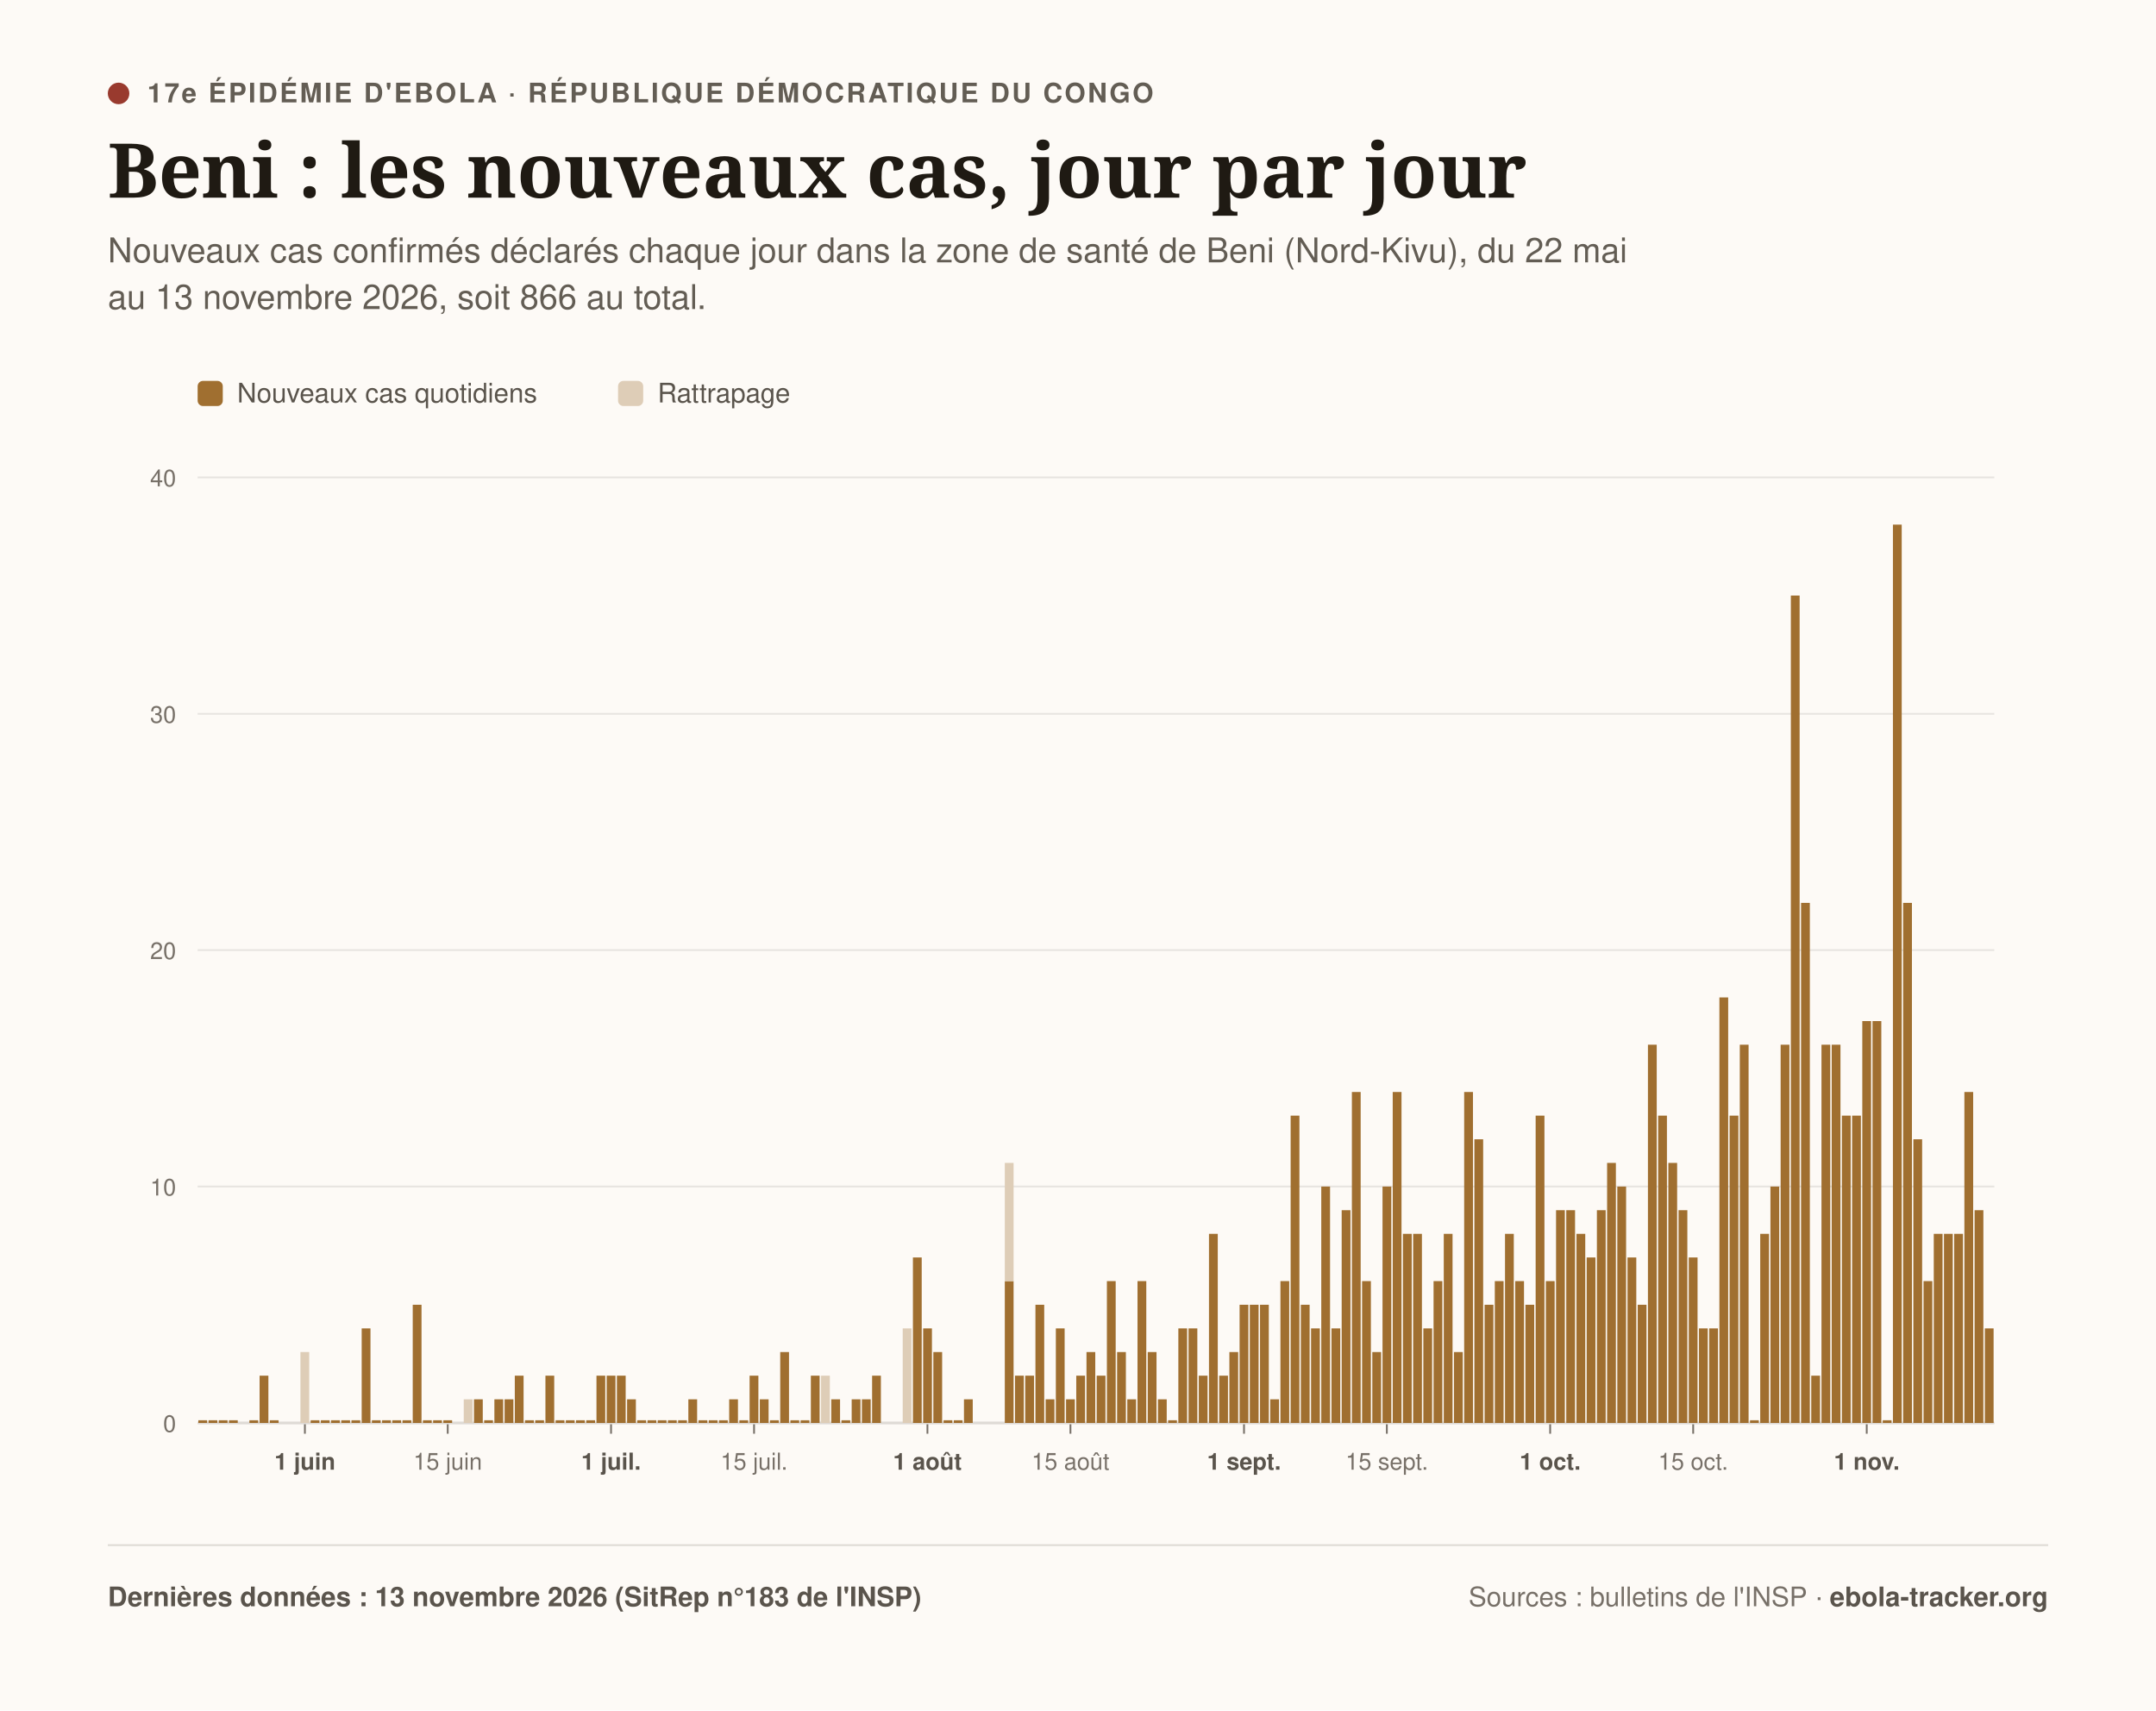
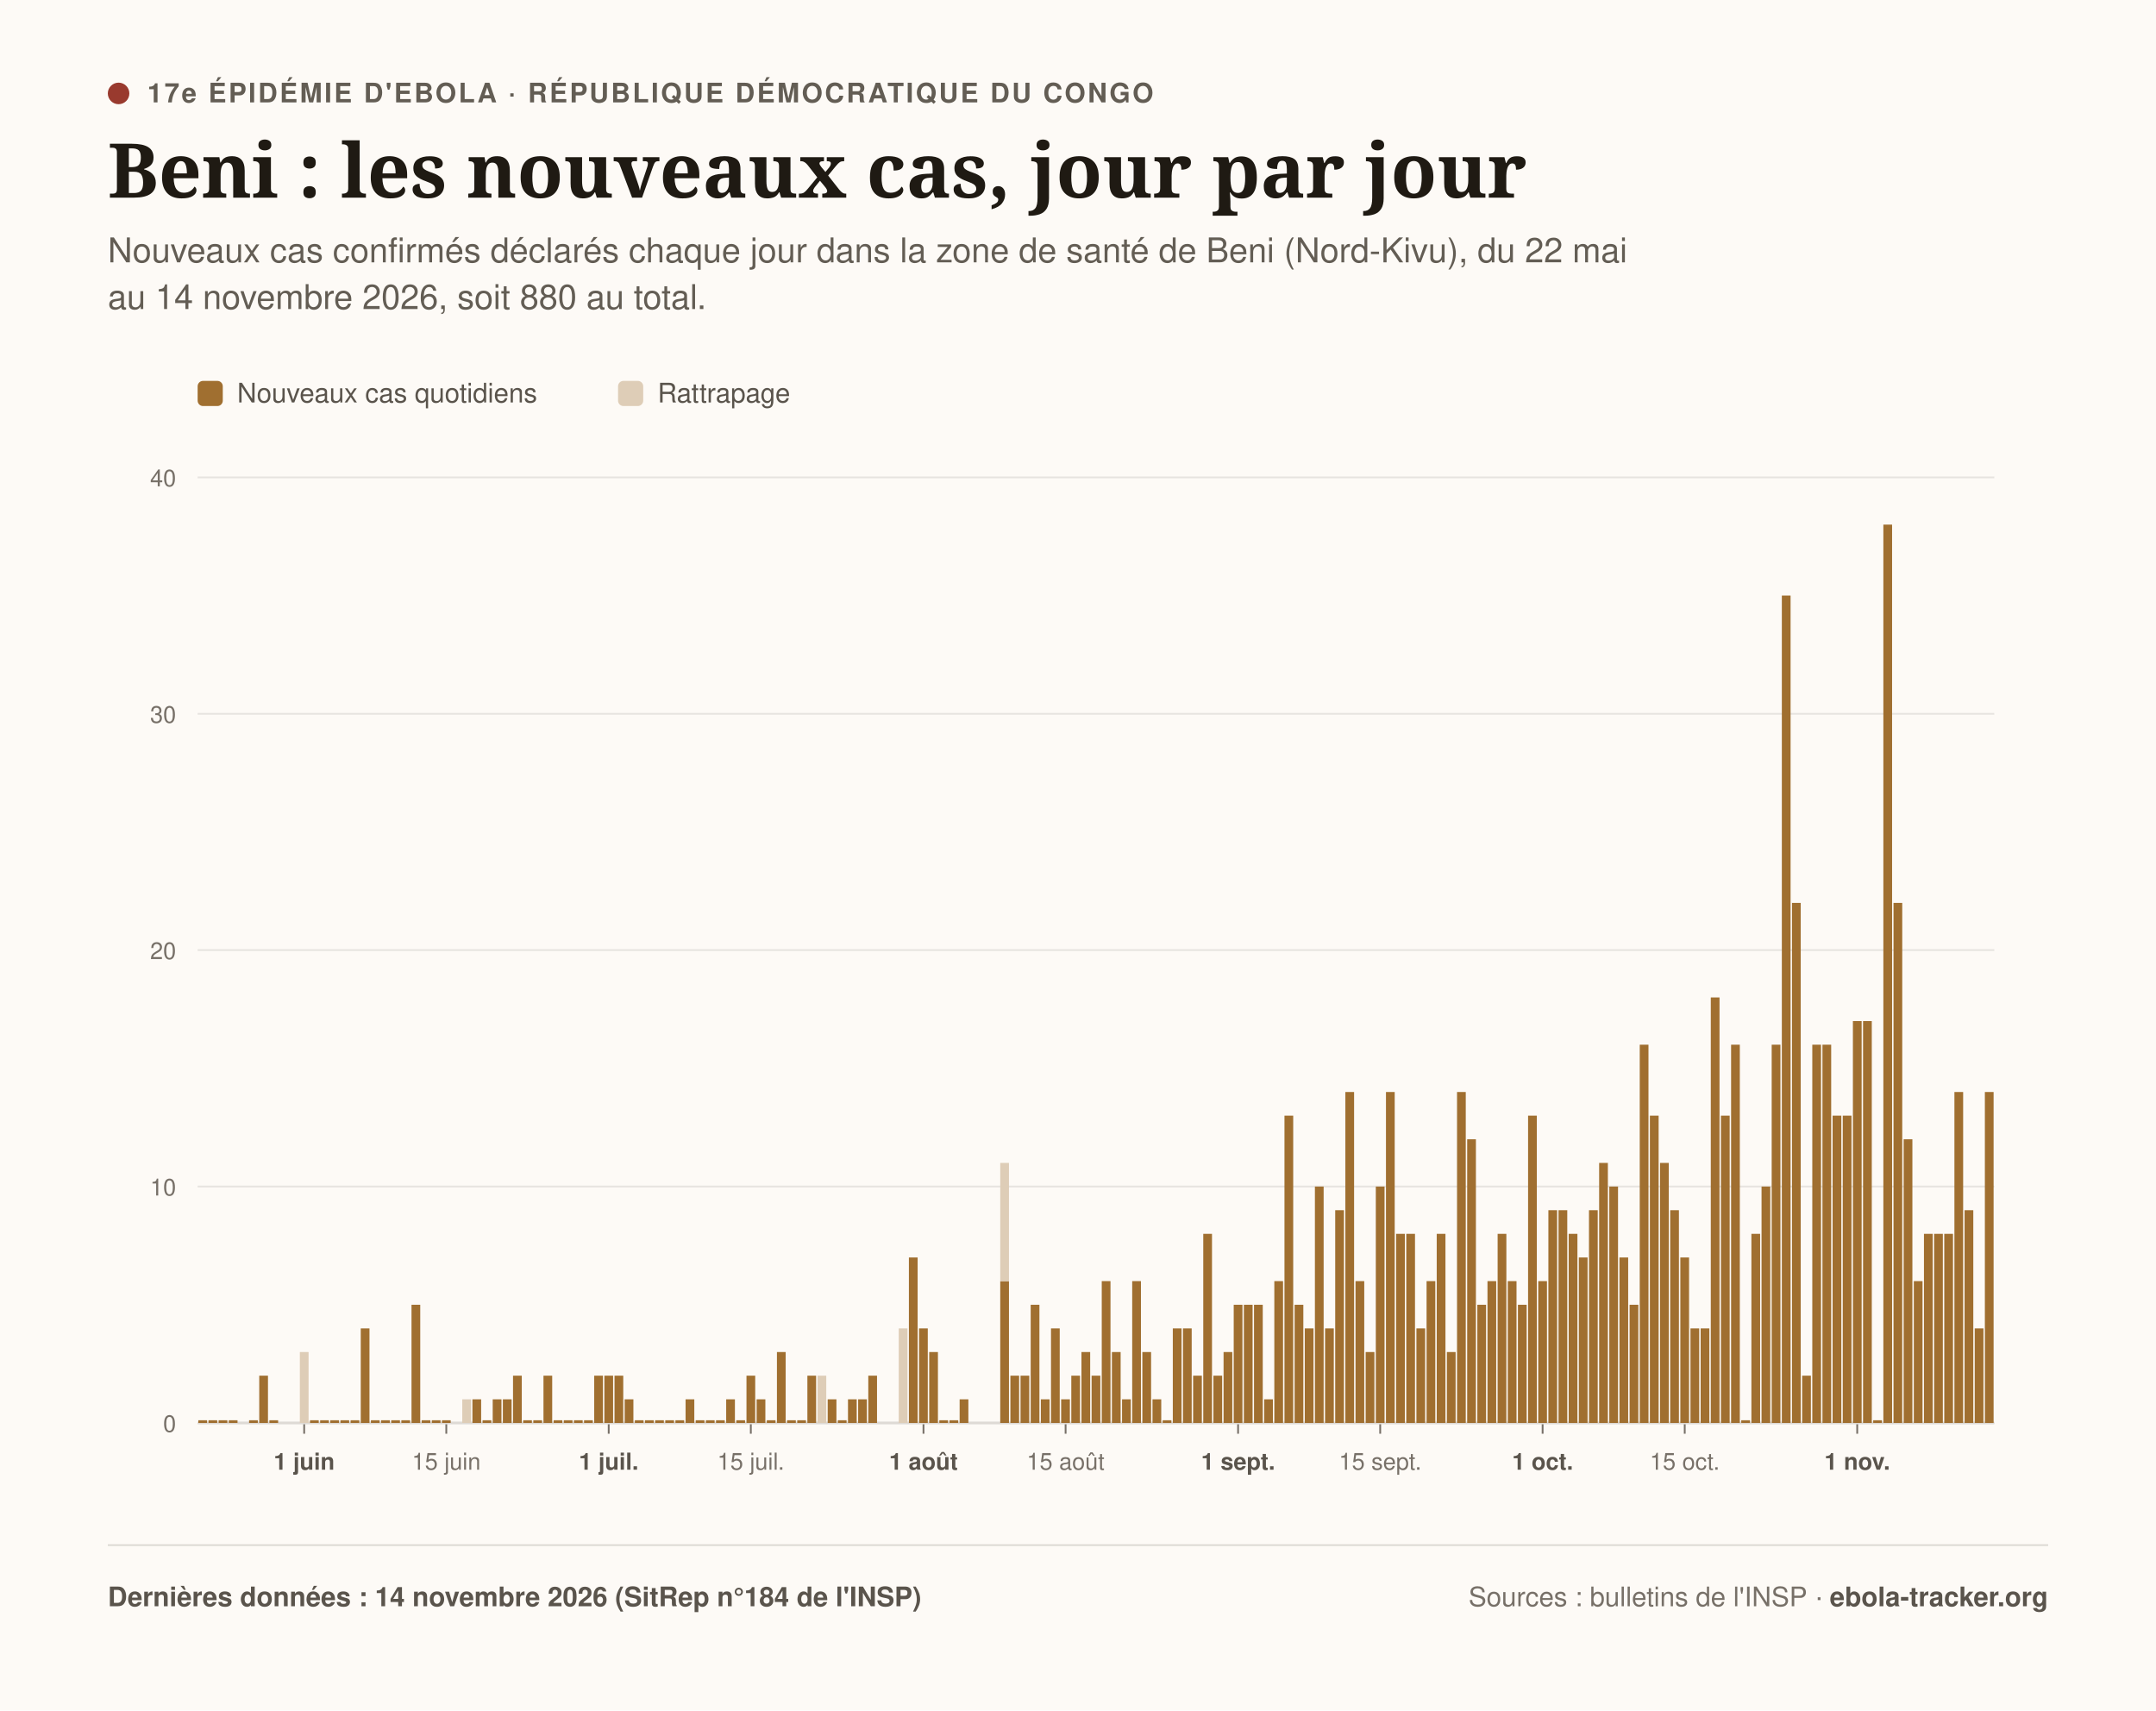
- <svg xmlns="http://www.w3.org/2000/svg" viewBox="0 0 1200 952" role="img" aria-label="Beni : les nouveaux cas, jour par jour. Nouveaux cas confirmés déclarés chaque jour dans la zone de santé de Beni (Nord-Kivu), du 22 mai au 13 novembre 2026, soit 866 au total.">
+ <svg xmlns="http://www.w3.org/2000/svg" viewBox="0 0 1200 952" role="img" aria-label="Beni : les nouveaux cas, jour par jour. Nouveaux cas confirmés déclarés chaque jour dans la zone de santé de Beni (Nord-Kivu), du 22 mai au 14 novembre 2026, soit 880 au total.">
  <rect width="1200" height="952" fill="#FDFAF6" />
  <circle cx="66" cy="52" r="6" fill="#993A2E" />
  <text x="82.0" y="57.0" font-family="'Public Sans',Helvetica,Arial,sans-serif" font-size="15" font-weight="700" fill="#635D54" text-anchor="start" letter-spacing=".08em">17e ÉPIDÉMIE D'EBOLA · RÉPUBLIQUE DÉMOCRATIQUE DU CONGO</text>
  <text x="60.0" y="110.0" font-family="'Source Serif 4',Georgia,serif" font-size="42" font-weight="600" fill="#1F1A13" text-anchor="start">Beni : les nouveaux cas, jour par jour</text>
  <text x="60.0" y="146.0" font-family="'Public Sans',Helvetica,Arial,sans-serif" font-size="19" font-weight="400" fill="#635D54" text-anchor="start">Nouveaux cas confirmés déclarés chaque jour dans la zone de santé de Beni (Nord-Kivu), du 22 mai</text>
-   <text x="60.0" y="172.0" font-family="'Public Sans',Helvetica,Arial,sans-serif" font-size="19" font-weight="400" fill="#635D54" text-anchor="start">au 13 novembre 2026, soit 866 au total.</text>
+   <text x="60.0" y="172.0" font-family="'Public Sans',Helvetica,Arial,sans-serif" font-size="19" font-weight="400" fill="#635D54" text-anchor="start">au 14 novembre 2026, soit 880 au total.</text>
  <rect x="110" y="212" width="14" height="14" rx="3" fill="#A06F30" />
  <text x="132.0" y="224.0" font-family="'Public Sans',Helvetica,Arial,sans-serif" font-size="15" font-weight="400" fill="#5A544C" text-anchor="start">Nouveaux cas quotidiens</text>
  <rect x="344" y="212" width="14" height="14" rx="3" fill="#decdb7" />
  <text x="366.0" y="224.0" font-family="'Public Sans',Helvetica,Arial,sans-serif" font-size="15" font-weight="400" fill="#5A544C" text-anchor="start">Rattrapage</text>
  <line x1="110" x2="1110" y1="792.0" y2="792.0" stroke="#E7E4E0" />
  <text x="98.0" y="797.0" font-family="'Public Sans',Helvetica,Arial,sans-serif" font-size="13" font-weight="400" fill="#777068" text-anchor="end">0</text>
  <line x1="110" x2="1110" y1="660.4" y2="660.4" stroke="#E7E4E0" />
  <text x="98.0" y="665.4" font-family="'Public Sans',Helvetica,Arial,sans-serif" font-size="13" font-weight="400" fill="#777068" text-anchor="end">10</text>
  <line x1="110" x2="1110" y1="528.8" y2="528.8" stroke="#E7E4E0" />
  <text x="98.0" y="533.8" font-family="'Public Sans',Helvetica,Arial,sans-serif" font-size="13" font-weight="400" fill="#777068" text-anchor="end">20</text>
  <line x1="110" x2="1110" y1="397.3" y2="397.3" stroke="#E7E4E0" />
  <text x="98.0" y="402.3" font-family="'Public Sans',Helvetica,Arial,sans-serif" font-size="13" font-weight="400" fill="#777068" text-anchor="end">30</text>
  <line x1="110" x2="1110" y1="265.7" y2="265.7" stroke="#E7E4E0" />
  <text x="98.0" y="270.7" font-family="'Public Sans',Helvetica,Arial,sans-serif" font-size="13" font-weight="400" fill="#777068" text-anchor="end">40</text>
-   <line x1="169.7" x2="169.7" y1="792" y2="798" stroke="#777068" />
-   <text x="169.7" y="818.0" font-family="'Public Sans',Helvetica,Arial,sans-serif" font-size="13" font-weight="600" fill="#5A544C" text-anchor="middle">1 juin</text>
-   <line x1="249.2" x2="249.2" y1="792" y2="798" stroke="#777068" />
-   <text x="249.2" y="818.0" font-family="'Public Sans',Helvetica,Arial,sans-serif" font-size="13" font-weight="400" fill="#777068" text-anchor="middle">15 juin</text>
-   <line x1="340.1" x2="340.1" y1="792" y2="798" stroke="#777068" />
-   <text x="340.1" y="818.0" font-family="'Public Sans',Helvetica,Arial,sans-serif" font-size="13" font-weight="600" fill="#5A544C" text-anchor="middle">1 juil.</text>
-   <line x1="419.7" x2="419.7" y1="792" y2="798" stroke="#777068" />
-   <text x="419.7" y="818.0" font-family="'Public Sans',Helvetica,Arial,sans-serif" font-size="13" font-weight="400" fill="#777068" text-anchor="middle">15 juil.</text>
-   <line x1="516.2" x2="516.2" y1="792" y2="798" stroke="#777068" />
-   <text x="516.2" y="818.0" font-family="'Public Sans',Helvetica,Arial,sans-serif" font-size="13" font-weight="600" fill="#5A544C" text-anchor="middle">1 août</text>
-   <line x1="595.8" x2="595.8" y1="792" y2="798" stroke="#777068" />
-   <text x="595.8" y="818.0" font-family="'Public Sans',Helvetica,Arial,sans-serif" font-size="13" font-weight="400" fill="#777068" text-anchor="middle">15 août</text>
-   <line x1="692.4" x2="692.4" y1="792" y2="798" stroke="#777068" />
-   <text x="692.4" y="818.0" font-family="'Public Sans',Helvetica,Arial,sans-serif" font-size="13" font-weight="600" fill="#5A544C" text-anchor="middle">1 sept.</text>
-   <line x1="771.9" x2="771.9" y1="792" y2="798" stroke="#777068" />
-   <text x="771.9" y="818.0" font-family="'Public Sans',Helvetica,Arial,sans-serif" font-size="13" font-weight="400" fill="#777068" text-anchor="middle">15 sept.</text>
-   <line x1="862.8" x2="862.8" y1="792" y2="798" stroke="#777068" />
-   <text x="862.8" y="818.0" font-family="'Public Sans',Helvetica,Arial,sans-serif" font-size="13" font-weight="600" fill="#5A544C" text-anchor="middle">1 oct.</text>
-   <line x1="942.4" x2="942.4" y1="792" y2="798" stroke="#777068" />
-   <text x="942.4" y="818.0" font-family="'Public Sans',Helvetica,Arial,sans-serif" font-size="13" font-weight="400" fill="#777068" text-anchor="middle">15 oct.</text>
-   <line x1="1039.0" x2="1039.0" y1="792" y2="798" stroke="#777068" />
-   <text x="1039.0" y="818.0" font-family="'Public Sans',Helvetica,Arial,sans-serif" font-size="13" font-weight="600" fill="#5A544C" text-anchor="middle">1 nov.</text>
+   <line x1="169.3" x2="169.3" y1="792" y2="798" stroke="#777068" />
+   <text x="169.3" y="818.0" font-family="'Public Sans',Helvetica,Arial,sans-serif" font-size="13" font-weight="600" fill="#5A544C" text-anchor="middle">1 juin</text>
+   <line x1="248.4" x2="248.4" y1="792" y2="798" stroke="#777068" />
+   <text x="248.4" y="818.0" font-family="'Public Sans',Helvetica,Arial,sans-serif" font-size="13" font-weight="400" fill="#777068" text-anchor="middle">15 juin</text>
+   <line x1="338.8" x2="338.8" y1="792" y2="798" stroke="#777068" />
+   <text x="338.8" y="818.0" font-family="'Public Sans',Helvetica,Arial,sans-serif" font-size="13" font-weight="600" fill="#5A544C" text-anchor="middle">1 juil.</text>
+   <line x1="417.9" x2="417.9" y1="792" y2="798" stroke="#777068" />
+   <text x="417.9" y="818.0" font-family="'Public Sans',Helvetica,Arial,sans-serif" font-size="13" font-weight="400" fill="#777068" text-anchor="middle">15 juil.</text>
+   <line x1="514.0" x2="514.0" y1="792" y2="798" stroke="#777068" />
+   <text x="514.0" y="818.0" font-family="'Public Sans',Helvetica,Arial,sans-serif" font-size="13" font-weight="600" fill="#5A544C" text-anchor="middle">1 août</text>
+   <line x1="593.1" x2="593.1" y1="792" y2="798" stroke="#777068" />
+   <text x="593.1" y="818.0" font-family="'Public Sans',Helvetica,Arial,sans-serif" font-size="13" font-weight="400" fill="#777068" text-anchor="middle">15 août</text>
+   <line x1="689.1" x2="689.1" y1="792" y2="798" stroke="#777068" />
+   <text x="689.1" y="818.0" font-family="'Public Sans',Helvetica,Arial,sans-serif" font-size="13" font-weight="600" fill="#5A544C" text-anchor="middle">1 sept.</text>
+   <line x1="768.2" x2="768.2" y1="792" y2="798" stroke="#777068" />
+   <text x="768.2" y="818.0" font-family="'Public Sans',Helvetica,Arial,sans-serif" font-size="13" font-weight="400" fill="#777068" text-anchor="middle">15 sept.</text>
+   <line x1="858.6" x2="858.6" y1="792" y2="798" stroke="#777068" />
+   <text x="858.6" y="818.0" font-family="'Public Sans',Helvetica,Arial,sans-serif" font-size="13" font-weight="600" fill="#5A544C" text-anchor="middle">1 oct.</text>
+   <line x1="937.7" x2="937.7" y1="792" y2="798" stroke="#777068" />
+   <text x="937.7" y="818.0" font-family="'Public Sans',Helvetica,Arial,sans-serif" font-size="13" font-weight="400" fill="#777068" text-anchor="middle">15 oct.</text>
+   <line x1="1033.7" x2="1033.7" y1="792" y2="798" stroke="#777068" />
+   <text x="1033.7" y="818.0" font-family="'Public Sans',Helvetica,Arial,sans-serif" font-size="13" font-weight="600" fill="#5A544C" text-anchor="middle">1 nov.</text>
  <line x1="110" x2="1110" y1="792" y2="792" stroke="#DEDAD5" stroke-width="1.5" />
-   <rect x="110.40" y="790.50" width="4.89" height="1.50" fill="#A06F30" />
-   <rect x="116.08" y="790.50" width="4.89" height="1.50" fill="#A06F30" />
-   <rect x="121.76" y="790.50" width="4.89" height="1.50" fill="#A06F30" />
-   <rect x="127.44" y="790.50" width="4.89" height="1.50" fill="#A06F30" />
-   <rect x="138.81" y="790.50" width="4.89" height="1.50" fill="#A06F30" />
-   <rect x="144.49" y="765.68" width="4.89" height="26.32" fill="#A06F30" />
-   <rect x="150.17" y="790.50" width="4.89" height="1.50" fill="#A06F30" />
-   <rect x="167.22" y="752.53" width="4.89" height="39.47" fill="#decdb7" />
-   <rect x="172.90" y="790.50" width="4.89" height="1.50" fill="#A06F30" />
-   <rect x="178.58" y="790.50" width="4.89" height="1.50" fill="#A06F30" />
-   <rect x="184.26" y="790.50" width="4.89" height="1.50" fill="#A06F30" />
-   <rect x="189.94" y="790.50" width="4.89" height="1.50" fill="#A06F30" />
-   <rect x="195.62" y="790.50" width="4.89" height="1.50" fill="#A06F30" />
-   <rect x="201.31" y="739.37" width="4.89" height="52.63" fill="#A06F30" />
-   <rect x="206.99" y="790.50" width="4.89" height="1.50" fill="#A06F30" />
-   <rect x="212.67" y="790.50" width="4.89" height="1.50" fill="#A06F30" />
-   <rect x="218.35" y="790.50" width="4.89" height="1.50" fill="#A06F30" />
-   <rect x="224.03" y="790.50" width="4.89" height="1.50" fill="#A06F30" />
-   <rect x="229.72" y="726.21" width="4.89" height="65.79" fill="#A06F30" />
-   <rect x="235.40" y="790.50" width="4.89" height="1.50" fill="#A06F30" />
-   <rect x="241.08" y="790.50" width="4.89" height="1.50" fill="#A06F30" />
-   <rect x="246.76" y="790.50" width="4.89" height="1.50" fill="#A06F30" />
-   <rect x="258.12" y="778.84" width="4.89" height="13.16" fill="#decdb7" />
-   <rect x="263.81" y="778.84" width="4.89" height="13.16" fill="#A06F30" />
-   <rect x="269.49" y="790.50" width="4.89" height="1.50" fill="#A06F30" />
-   <rect x="275.17" y="778.84" width="4.89" height="13.16" fill="#A06F30" />
-   <rect x="280.85" y="778.84" width="4.89" height="13.16" fill="#A06F30" />
-   <rect x="286.53" y="765.68" width="4.89" height="26.32" fill="#A06F30" />
-   <rect x="292.22" y="790.50" width="4.89" height="1.50" fill="#A06F30" />
-   <rect x="297.90" y="790.50" width="4.89" height="1.50" fill="#A06F30" />
-   <rect x="303.58" y="765.68" width="4.89" height="26.32" fill="#A06F30" />
-   <rect x="309.26" y="790.50" width="4.89" height="1.50" fill="#A06F30" />
-   <rect x="314.94" y="790.50" width="4.89" height="1.50" fill="#A06F30" />
-   <rect x="320.62" y="790.50" width="4.89" height="1.50" fill="#A06F30" />
-   <rect x="326.31" y="790.50" width="4.89" height="1.50" fill="#A06F30" />
-   <rect x="331.99" y="765.68" width="4.89" height="26.32" fill="#A06F30" />
-   <rect x="337.67" y="765.68" width="4.89" height="26.32" fill="#A06F30" />
-   <rect x="343.35" y="765.68" width="4.89" height="26.32" fill="#A06F30" />
-   <rect x="349.03" y="778.84" width="4.89" height="13.16" fill="#A06F30" />
-   <rect x="354.72" y="790.50" width="4.89" height="1.50" fill="#A06F30" />
-   <rect x="360.40" y="790.50" width="4.89" height="1.50" fill="#A06F30" />
-   <rect x="366.08" y="790.50" width="4.89" height="1.50" fill="#A06F30" />
-   <rect x="371.76" y="790.50" width="4.89" height="1.50" fill="#A06F30" />
-   <rect x="377.44" y="790.50" width="4.89" height="1.50" fill="#A06F30" />
-   <rect x="383.12" y="778.84" width="4.89" height="13.16" fill="#A06F30" />
-   <rect x="388.81" y="790.50" width="4.89" height="1.50" fill="#A06F30" />
-   <rect x="394.49" y="790.50" width="4.89" height="1.50" fill="#A06F30" />
-   <rect x="400.17" y="790.50" width="4.89" height="1.50" fill="#A06F30" />
-   <rect x="405.85" y="778.84" width="4.89" height="13.16" fill="#A06F30" />
-   <rect x="411.53" y="790.50" width="4.89" height="1.50" fill="#A06F30" />
-   <rect x="417.22" y="765.68" width="4.89" height="26.32" fill="#A06F30" />
-   <rect x="422.90" y="778.84" width="4.89" height="13.16" fill="#A06F30" />
-   <rect x="428.58" y="790.50" width="4.89" height="1.50" fill="#A06F30" />
-   <rect x="434.26" y="752.53" width="4.89" height="39.47" fill="#A06F30" />
-   <rect x="439.94" y="790.50" width="4.89" height="1.50" fill="#A06F30" />
-   <rect x="445.62" y="790.50" width="4.89" height="1.50" fill="#A06F30" />
-   <rect x="451.31" y="765.68" width="4.89" height="26.32" fill="#A06F30" />
-   <rect x="456.99" y="765.68" width="4.89" height="26.32" fill="#decdb7" />
-   <rect x="462.67" y="778.84" width="4.89" height="13.16" fill="#A06F30" />
-   <rect x="468.35" y="790.50" width="4.89" height="1.50" fill="#A06F30" />
-   <rect x="474.03" y="778.84" width="4.89" height="13.16" fill="#A06F30" />
-   <rect x="479.72" y="778.84" width="4.89" height="13.16" fill="#A06F30" />
-   <rect x="485.40" y="765.68" width="4.89" height="26.32" fill="#A06F30" />
-   <rect x="502.44" y="739.37" width="4.89" height="52.63" fill="#decdb7" />
-   <rect x="508.12" y="699.89" width="4.89" height="92.11" fill="#A06F30" />
-   <rect x="513.81" y="739.37" width="4.89" height="52.63" fill="#A06F30" />
-   <rect x="519.49" y="752.53" width="4.89" height="39.47" fill="#A06F30" />
-   <rect x="525.17" y="790.50" width="4.89" height="1.50" fill="#A06F30" />
-   <rect x="530.85" y="790.50" width="4.89" height="1.50" fill="#A06F30" />
-   <rect x="536.53" y="778.84" width="4.89" height="13.16" fill="#A06F30" />
-   <rect x="559.26" y="713.05" width="4.89" height="78.95" fill="#A06F30" />
-   <rect x="559.26" y="647.26" width="4.89" height="65.79" fill="#decdb7" />
-   <rect x="564.94" y="765.68" width="4.89" height="26.32" fill="#A06F30" />
-   <rect x="570.62" y="765.68" width="4.89" height="26.32" fill="#A06F30" />
-   <rect x="576.31" y="726.21" width="4.89" height="65.79" fill="#A06F30" />
-   <rect x="581.99" y="778.84" width="4.89" height="13.16" fill="#A06F30" />
-   <rect x="587.67" y="739.37" width="4.89" height="52.63" fill="#A06F30" />
-   <rect x="593.35" y="778.84" width="4.89" height="13.16" fill="#A06F30" />
-   <rect x="599.03" y="765.68" width="4.89" height="26.32" fill="#A06F30" />
-   <rect x="604.72" y="752.53" width="4.89" height="39.47" fill="#A06F30" />
-   <rect x="610.40" y="765.68" width="4.89" height="26.32" fill="#A06F30" />
-   <rect x="616.08" y="713.05" width="4.89" height="78.95" fill="#A06F30" />
-   <rect x="621.76" y="752.53" width="4.89" height="39.47" fill="#A06F30" />
-   <rect x="627.44" y="778.84" width="4.89" height="13.16" fill="#A06F30" />
-   <rect x="633.12" y="713.05" width="4.89" height="78.95" fill="#A06F30" />
-   <rect x="638.81" y="752.53" width="4.89" height="39.47" fill="#A06F30" />
-   <rect x="644.49" y="778.84" width="4.89" height="13.16" fill="#A06F30" />
-   <rect x="650.17" y="790.50" width="4.89" height="1.50" fill="#A06F30" />
-   <rect x="655.85" y="739.37" width="4.89" height="52.63" fill="#A06F30" />
-   <rect x="661.53" y="739.37" width="4.89" height="52.63" fill="#A06F30" />
-   <rect x="667.22" y="765.68" width="4.89" height="26.32" fill="#A06F30" />
-   <rect x="672.90" y="686.74" width="4.89" height="105.26" fill="#A06F30" />
-   <rect x="678.58" y="765.68" width="4.89" height="26.32" fill="#A06F30" />
-   <rect x="684.26" y="752.53" width="4.89" height="39.47" fill="#A06F30" />
-   <rect x="689.94" y="726.21" width="4.89" height="65.79" fill="#A06F30" />
-   <rect x="695.62" y="726.21" width="4.89" height="65.79" fill="#A06F30" />
-   <rect x="701.31" y="726.21" width="4.89" height="65.79" fill="#A06F30" />
-   <rect x="706.99" y="778.84" width="4.89" height="13.16" fill="#A06F30" />
-   <rect x="712.67" y="713.05" width="4.89" height="78.95" fill="#A06F30" />
-   <rect x="718.35" y="620.95" width="4.89" height="171.05" fill="#A06F30" />
-   <rect x="724.03" y="726.21" width="4.89" height="65.79" fill="#A06F30" />
-   <rect x="729.72" y="739.37" width="4.89" height="52.63" fill="#A06F30" />
-   <rect x="735.40" y="660.42" width="4.89" height="131.58" fill="#A06F30" />
-   <rect x="741.08" y="739.37" width="4.89" height="52.63" fill="#A06F30" />
-   <rect x="746.76" y="673.58" width="4.89" height="118.42" fill="#A06F30" />
-   <rect x="752.44" y="607.79" width="4.89" height="184.21" fill="#A06F30" />
-   <rect x="758.12" y="713.05" width="4.89" height="78.95" fill="#A06F30" />
-   <rect x="763.81" y="752.53" width="4.89" height="39.47" fill="#A06F30" />
-   <rect x="769.49" y="660.42" width="4.89" height="131.58" fill="#A06F30" />
-   <rect x="775.17" y="607.79" width="4.89" height="184.21" fill="#A06F30" />
-   <rect x="780.85" y="686.74" width="4.89" height="105.26" fill="#A06F30" />
-   <rect x="786.53" y="686.74" width="4.89" height="105.26" fill="#A06F30" />
-   <rect x="792.22" y="739.37" width="4.89" height="52.63" fill="#A06F30" />
-   <rect x="797.90" y="713.05" width="4.89" height="78.95" fill="#A06F30" />
-   <rect x="803.58" y="686.74" width="4.89" height="105.26" fill="#A06F30" />
-   <rect x="809.26" y="752.53" width="4.89" height="39.47" fill="#A06F30" />
-   <rect x="814.94" y="607.79" width="4.89" height="184.21" fill="#A06F30" />
-   <rect x="820.62" y="634.11" width="4.89" height="157.89" fill="#A06F30" />
-   <rect x="826.31" y="726.21" width="4.89" height="65.79" fill="#A06F30" />
-   <rect x="831.99" y="713.05" width="4.89" height="78.95" fill="#A06F30" />
-   <rect x="837.67" y="686.74" width="4.89" height="105.26" fill="#A06F30" />
-   <rect x="843.35" y="713.05" width="4.89" height="78.95" fill="#A06F30" />
-   <rect x="849.03" y="726.21" width="4.89" height="65.79" fill="#A06F30" />
-   <rect x="854.72" y="620.95" width="4.89" height="171.05" fill="#A06F30" />
-   <rect x="860.40" y="713.05" width="4.89" height="78.95" fill="#A06F30" />
-   <rect x="866.08" y="673.58" width="4.89" height="118.42" fill="#A06F30" />
-   <rect x="871.76" y="673.58" width="4.89" height="118.42" fill="#A06F30" />
-   <rect x="877.44" y="686.74" width="4.89" height="105.26" fill="#A06F30" />
-   <rect x="883.12" y="699.89" width="4.89" height="92.11" fill="#A06F30" />
-   <rect x="888.81" y="673.58" width="4.89" height="118.42" fill="#A06F30" />
-   <rect x="894.49" y="647.26" width="4.89" height="144.74" fill="#A06F30" />
-   <rect x="900.17" y="660.42" width="4.89" height="131.58" fill="#A06F30" />
-   <rect x="905.85" y="699.89" width="4.89" height="92.11" fill="#A06F30" />
-   <rect x="911.53" y="726.21" width="4.89" height="65.79" fill="#A06F30" />
-   <rect x="917.22" y="581.47" width="4.89" height="210.53" fill="#A06F30" />
-   <rect x="922.90" y="620.95" width="4.89" height="171.05" fill="#A06F30" />
-   <rect x="928.58" y="647.26" width="4.89" height="144.74" fill="#A06F30" />
-   <rect x="934.26" y="673.58" width="4.89" height="118.42" fill="#A06F30" />
-   <rect x="939.94" y="699.89" width="4.89" height="92.11" fill="#A06F30" />
-   <rect x="945.62" y="739.37" width="4.89" height="52.63" fill="#A06F30" />
-   <rect x="951.31" y="739.37" width="4.89" height="52.63" fill="#A06F30" />
-   <rect x="956.99" y="555.16" width="4.89" height="236.84" fill="#A06F30" />
-   <rect x="962.67" y="620.95" width="4.89" height="171.05" fill="#A06F30" />
-   <rect x="968.35" y="581.47" width="4.89" height="210.53" fill="#A06F30" />
-   <rect x="974.03" y="790.50" width="4.89" height="1.50" fill="#A06F30" />
-   <rect x="979.72" y="686.74" width="4.89" height="105.26" fill="#A06F30" />
-   <rect x="985.40" y="660.42" width="4.89" height="131.58" fill="#A06F30" />
-   <rect x="991.08" y="581.47" width="4.89" height="210.53" fill="#A06F30" />
-   <rect x="996.76" y="331.47" width="4.89" height="460.53" fill="#A06F30" />
-   <rect x="1002.44" y="502.53" width="4.89" height="289.47" fill="#A06F30" />
-   <rect x="1008.12" y="765.68" width="4.89" height="26.32" fill="#A06F30" />
-   <rect x="1013.81" y="581.47" width="4.89" height="210.53" fill="#A06F30" />
-   <rect x="1019.49" y="581.47" width="4.89" height="210.53" fill="#A06F30" />
-   <rect x="1025.17" y="620.95" width="4.89" height="171.05" fill="#A06F30" />
-   <rect x="1030.85" y="620.95" width="4.89" height="171.05" fill="#A06F30" />
-   <rect x="1036.53" y="568.32" width="4.89" height="223.68" fill="#A06F30" />
-   <rect x="1042.22" y="568.32" width="4.89" height="223.68" fill="#A06F30" />
-   <rect x="1047.90" y="790.50" width="4.89" height="1.50" fill="#A06F30" />
-   <rect x="1053.58" y="292.00" width="4.89" height="500.00" fill="#A06F30" />
-   <rect x="1059.26" y="502.53" width="4.89" height="289.47" fill="#A06F30" />
-   <rect x="1064.94" y="634.11" width="4.89" height="157.89" fill="#A06F30" />
-   <rect x="1070.62" y="713.05" width="4.89" height="78.95" fill="#A06F30" />
-   <rect x="1076.31" y="686.74" width="4.89" height="105.26" fill="#A06F30" />
-   <rect x="1081.99" y="686.74" width="4.89" height="105.26" fill="#A06F30" />
-   <rect x="1087.67" y="686.74" width="4.89" height="105.26" fill="#A06F30" />
-   <rect x="1093.35" y="607.79" width="4.89" height="184.21" fill="#A06F30" />
-   <rect x="1099.03" y="673.58" width="4.89" height="118.42" fill="#A06F30" />
-   <rect x="1104.72" y="739.37" width="4.89" height="52.63" fill="#A06F30" />
+   <rect x="110.40" y="790.50" width="4.86" height="1.50" fill="#A06F30" />
+   <rect x="116.05" y="790.50" width="4.86" height="1.50" fill="#A06F30" />
+   <rect x="121.69" y="790.50" width="4.86" height="1.50" fill="#A06F30" />
+   <rect x="127.34" y="790.50" width="4.86" height="1.50" fill="#A06F30" />
+   <rect x="138.64" y="790.50" width="4.86" height="1.50" fill="#A06F30" />
+   <rect x="144.29" y="765.68" width="4.86" height="26.32" fill="#A06F30" />
+   <rect x="149.94" y="790.50" width="4.86" height="1.50" fill="#A06F30" />
+   <rect x="166.89" y="752.53" width="4.86" height="39.47" fill="#decdb7" />
+   <rect x="172.54" y="790.50" width="4.86" height="1.50" fill="#A06F30" />
+   <rect x="178.19" y="790.50" width="4.86" height="1.50" fill="#A06F30" />
+   <rect x="183.84" y="790.50" width="4.86" height="1.50" fill="#A06F30" />
+   <rect x="189.49" y="790.50" width="4.86" height="1.50" fill="#A06F30" />
+   <rect x="195.14" y="790.50" width="4.86" height="1.50" fill="#A06F30" />
+   <rect x="200.79" y="739.37" width="4.86" height="52.63" fill="#A06F30" />
+   <rect x="206.44" y="790.50" width="4.86" height="1.50" fill="#A06F30" />
+   <rect x="212.09" y="790.50" width="4.86" height="1.50" fill="#A06F30" />
+   <rect x="217.74" y="790.50" width="4.86" height="1.50" fill="#A06F30" />
+   <rect x="223.39" y="790.50" width="4.86" height="1.50" fill="#A06F30" />
+   <rect x="229.04" y="726.21" width="4.86" height="65.79" fill="#A06F30" />
+   <rect x="234.69" y="790.50" width="4.86" height="1.50" fill="#A06F30" />
+   <rect x="240.34" y="790.50" width="4.86" height="1.50" fill="#A06F30" />
+   <rect x="245.99" y="790.50" width="4.86" height="1.50" fill="#A06F30" />
+   <rect x="257.29" y="778.84" width="4.86" height="13.16" fill="#decdb7" />
+   <rect x="262.94" y="778.84" width="4.86" height="13.16" fill="#A06F30" />
+   <rect x="268.59" y="790.50" width="4.86" height="1.50" fill="#A06F30" />
+   <rect x="274.24" y="778.84" width="4.86" height="13.16" fill="#A06F30" />
+   <rect x="279.89" y="778.84" width="4.86" height="13.16" fill="#A06F30" />
+   <rect x="285.54" y="765.68" width="4.86" height="26.32" fill="#A06F30" />
+   <rect x="291.19" y="790.50" width="4.86" height="1.50" fill="#A06F30" />
+   <rect x="296.84" y="790.50" width="4.86" height="1.50" fill="#A06F30" />
+   <rect x="302.49" y="765.68" width="4.86" height="26.32" fill="#A06F30" />
+   <rect x="308.14" y="790.50" width="4.86" height="1.50" fill="#A06F30" />
+   <rect x="313.79" y="790.50" width="4.86" height="1.50" fill="#A06F30" />
+   <rect x="319.44" y="790.50" width="4.86" height="1.50" fill="#A06F30" />
+   <rect x="325.08" y="790.50" width="4.86" height="1.50" fill="#A06F30" />
+   <rect x="330.73" y="765.68" width="4.86" height="26.32" fill="#A06F30" />
+   <rect x="336.38" y="765.68" width="4.86" height="26.32" fill="#A06F30" />
+   <rect x="342.03" y="765.68" width="4.86" height="26.32" fill="#A06F30" />
+   <rect x="347.68" y="778.84" width="4.86" height="13.16" fill="#A06F30" />
+   <rect x="353.33" y="790.50" width="4.86" height="1.50" fill="#A06F30" />
+   <rect x="358.98" y="790.50" width="4.86" height="1.50" fill="#A06F30" />
+   <rect x="364.63" y="790.50" width="4.86" height="1.50" fill="#A06F30" />
+   <rect x="370.28" y="790.50" width="4.86" height="1.50" fill="#A06F30" />
+   <rect x="375.93" y="790.50" width="4.86" height="1.50" fill="#A06F30" />
+   <rect x="381.58" y="778.84" width="4.86" height="13.16" fill="#A06F30" />
+   <rect x="387.23" y="790.50" width="4.86" height="1.50" fill="#A06F30" />
+   <rect x="392.88" y="790.50" width="4.86" height="1.50" fill="#A06F30" />
+   <rect x="398.53" y="790.50" width="4.86" height="1.50" fill="#A06F30" />
+   <rect x="404.18" y="778.84" width="4.86" height="13.16" fill="#A06F30" />
+   <rect x="409.83" y="790.50" width="4.86" height="1.50" fill="#A06F30" />
+   <rect x="415.48" y="765.68" width="4.86" height="26.32" fill="#A06F30" />
+   <rect x="421.13" y="778.84" width="4.86" height="13.16" fill="#A06F30" />
+   <rect x="426.78" y="790.50" width="4.86" height="1.50" fill="#A06F30" />
+   <rect x="432.43" y="752.53" width="4.86" height="39.47" fill="#A06F30" />
+   <rect x="438.08" y="790.50" width="4.86" height="1.50" fill="#A06F30" />
+   <rect x="443.73" y="790.50" width="4.86" height="1.50" fill="#A06F30" />
+   <rect x="449.38" y="765.68" width="4.86" height="26.32" fill="#A06F30" />
+   <rect x="455.03" y="765.68" width="4.86" height="26.32" fill="#decdb7" />
+   <rect x="460.68" y="778.84" width="4.86" height="13.16" fill="#A06F30" />
+   <rect x="466.33" y="790.50" width="4.86" height="1.50" fill="#A06F30" />
+   <rect x="471.98" y="778.84" width="4.86" height="13.16" fill="#A06F30" />
+   <rect x="477.63" y="778.84" width="4.86" height="13.16" fill="#A06F30" />
+   <rect x="483.28" y="765.68" width="4.86" height="26.32" fill="#A06F30" />
+   <rect x="500.23" y="739.37" width="4.86" height="52.63" fill="#decdb7" />
+   <rect x="505.88" y="699.89" width="4.86" height="92.11" fill="#A06F30" />
+   <rect x="511.53" y="739.37" width="4.86" height="52.63" fill="#A06F30" />
+   <rect x="517.18" y="752.53" width="4.86" height="39.47" fill="#A06F30" />
+   <rect x="522.82" y="790.50" width="4.86" height="1.50" fill="#A06F30" />
+   <rect x="528.47" y="790.50" width="4.86" height="1.50" fill="#A06F30" />
+   <rect x="534.12" y="778.84" width="4.86" height="13.16" fill="#A06F30" />
+   <rect x="556.72" y="713.05" width="4.86" height="78.95" fill="#A06F30" />
+   <rect x="556.72" y="647.26" width="4.86" height="65.79" fill="#decdb7" />
+   <rect x="562.37" y="765.68" width="4.86" height="26.32" fill="#A06F30" />
+   <rect x="568.02" y="765.68" width="4.86" height="26.32" fill="#A06F30" />
+   <rect x="573.67" y="726.21" width="4.86" height="65.79" fill="#A06F30" />
+   <rect x="579.32" y="778.84" width="4.86" height="13.16" fill="#A06F30" />
+   <rect x="584.97" y="739.37" width="4.86" height="52.63" fill="#A06F30" />
+   <rect x="590.62" y="778.84" width="4.86" height="13.16" fill="#A06F30" />
+   <rect x="596.27" y="765.68" width="4.86" height="26.32" fill="#A06F30" />
+   <rect x="601.92" y="752.53" width="4.86" height="39.47" fill="#A06F30" />
+   <rect x="607.57" y="765.68" width="4.86" height="26.32" fill="#A06F30" />
+   <rect x="613.22" y="713.05" width="4.86" height="78.95" fill="#A06F30" />
+   <rect x="618.87" y="752.53" width="4.86" height="39.47" fill="#A06F30" />
+   <rect x="624.52" y="778.84" width="4.86" height="13.16" fill="#A06F30" />
+   <rect x="630.17" y="713.05" width="4.86" height="78.95" fill="#A06F30" />
+   <rect x="635.82" y="752.53" width="4.86" height="39.47" fill="#A06F30" />
+   <rect x="641.47" y="778.84" width="4.86" height="13.16" fill="#A06F30" />
+   <rect x="647.12" y="790.50" width="4.86" height="1.50" fill="#A06F30" />
+   <rect x="652.77" y="739.37" width="4.86" height="52.63" fill="#A06F30" />
+   <rect x="658.42" y="739.37" width="4.86" height="52.63" fill="#A06F30" />
+   <rect x="664.07" y="765.68" width="4.86" height="26.32" fill="#A06F30" />
+   <rect x="669.72" y="686.74" width="4.86" height="105.26" fill="#A06F30" />
+   <rect x="675.37" y="765.68" width="4.86" height="26.32" fill="#A06F30" />
+   <rect x="681.02" y="752.53" width="4.86" height="39.47" fill="#A06F30" />
+   <rect x="686.67" y="726.21" width="4.86" height="65.79" fill="#A06F30" />
+   <rect x="692.32" y="726.21" width="4.86" height="65.79" fill="#A06F30" />
+   <rect x="697.97" y="726.21" width="4.86" height="65.79" fill="#A06F30" />
+   <rect x="703.62" y="778.84" width="4.86" height="13.16" fill="#A06F30" />
+   <rect x="709.27" y="713.05" width="4.86" height="78.95" fill="#A06F30" />
+   <rect x="714.92" y="620.95" width="4.86" height="171.05" fill="#A06F30" />
+   <rect x="720.56" y="726.21" width="4.86" height="65.79" fill="#A06F30" />
+   <rect x="726.21" y="739.37" width="4.86" height="52.63" fill="#A06F30" />
+   <rect x="731.86" y="660.42" width="4.86" height="131.58" fill="#A06F30" />
+   <rect x="737.51" y="739.37" width="4.86" height="52.63" fill="#A06F30" />
+   <rect x="743.16" y="673.58" width="4.86" height="118.42" fill="#A06F30" />
+   <rect x="748.81" y="607.79" width="4.86" height="184.21" fill="#A06F30" />
+   <rect x="754.46" y="713.05" width="4.86" height="78.95" fill="#A06F30" />
+   <rect x="760.11" y="752.53" width="4.86" height="39.47" fill="#A06F30" />
+   <rect x="765.76" y="660.42" width="4.86" height="131.58" fill="#A06F30" />
+   <rect x="771.41" y="607.79" width="4.86" height="184.21" fill="#A06F30" />
+   <rect x="777.06" y="686.74" width="4.86" height="105.26" fill="#A06F30" />
+   <rect x="782.71" y="686.74" width="4.86" height="105.26" fill="#A06F30" />
+   <rect x="788.36" y="739.37" width="4.86" height="52.63" fill="#A06F30" />
+   <rect x="794.01" y="713.05" width="4.86" height="78.95" fill="#A06F30" />
+   <rect x="799.66" y="686.74" width="4.86" height="105.26" fill="#A06F30" />
+   <rect x="805.31" y="752.53" width="4.86" height="39.47" fill="#A06F30" />
+   <rect x="810.96" y="607.79" width="4.86" height="184.21" fill="#A06F30" />
+   <rect x="816.61" y="634.11" width="4.86" height="157.89" fill="#A06F30" />
+   <rect x="822.26" y="726.21" width="4.86" height="65.79" fill="#A06F30" />
+   <rect x="827.91" y="713.05" width="4.86" height="78.95" fill="#A06F30" />
+   <rect x="833.56" y="686.74" width="4.86" height="105.26" fill="#A06F30" />
+   <rect x="839.21" y="713.05" width="4.86" height="78.95" fill="#A06F30" />
+   <rect x="844.86" y="726.21" width="4.86" height="65.79" fill="#A06F30" />
+   <rect x="850.51" y="620.95" width="4.86" height="171.05" fill="#A06F30" />
+   <rect x="856.16" y="713.05" width="4.86" height="78.95" fill="#A06F30" />
+   <rect x="861.81" y="673.58" width="4.86" height="118.42" fill="#A06F30" />
+   <rect x="867.46" y="673.58" width="4.86" height="118.42" fill="#A06F30" />
+   <rect x="873.11" y="686.74" width="4.86" height="105.26" fill="#A06F30" />
+   <rect x="878.76" y="699.89" width="4.86" height="92.11" fill="#A06F30" />
+   <rect x="884.41" y="673.58" width="4.86" height="118.42" fill="#A06F30" />
+   <rect x="890.06" y="647.26" width="4.86" height="144.74" fill="#A06F30" />
+   <rect x="895.71" y="660.42" width="4.86" height="131.58" fill="#A06F30" />
+   <rect x="901.36" y="699.89" width="4.86" height="92.11" fill="#A06F30" />
+   <rect x="907.01" y="726.21" width="4.86" height="65.79" fill="#A06F30" />
+   <rect x="912.66" y="581.47" width="4.86" height="210.53" fill="#A06F30" />
+   <rect x="918.31" y="620.95" width="4.86" height="171.05" fill="#A06F30" />
+   <rect x="923.95" y="647.26" width="4.86" height="144.74" fill="#A06F30" />
+   <rect x="929.60" y="673.58" width="4.86" height="118.42" fill="#A06F30" />
+   <rect x="935.25" y="699.89" width="4.86" height="92.11" fill="#A06F30" />
+   <rect x="940.90" y="739.37" width="4.86" height="52.63" fill="#A06F30" />
+   <rect x="946.55" y="739.37" width="4.86" height="52.63" fill="#A06F30" />
+   <rect x="952.20" y="555.16" width="4.86" height="236.84" fill="#A06F30" />
+   <rect x="957.85" y="620.95" width="4.86" height="171.05" fill="#A06F30" />
+   <rect x="963.50" y="581.47" width="4.86" height="210.53" fill="#A06F30" />
+   <rect x="969.15" y="790.50" width="4.86" height="1.50" fill="#A06F30" />
+   <rect x="974.80" y="686.74" width="4.86" height="105.26" fill="#A06F30" />
+   <rect x="980.45" y="660.42" width="4.86" height="131.58" fill="#A06F30" />
+   <rect x="986.10" y="581.47" width="4.86" height="210.53" fill="#A06F30" />
+   <rect x="991.75" y="331.47" width="4.86" height="460.53" fill="#A06F30" />
+   <rect x="997.40" y="502.53" width="4.86" height="289.47" fill="#A06F30" />
+   <rect x="1003.05" y="765.68" width="4.86" height="26.32" fill="#A06F30" />
+   <rect x="1008.70" y="581.47" width="4.86" height="210.53" fill="#A06F30" />
+   <rect x="1014.35" y="581.47" width="4.86" height="210.53" fill="#A06F30" />
+   <rect x="1020.00" y="620.95" width="4.86" height="171.05" fill="#A06F30" />
+   <rect x="1025.65" y="620.95" width="4.86" height="171.05" fill="#A06F30" />
+   <rect x="1031.30" y="568.32" width="4.86" height="223.68" fill="#A06F30" />
+   <rect x="1036.95" y="568.32" width="4.86" height="223.68" fill="#A06F30" />
+   <rect x="1042.60" y="790.50" width="4.86" height="1.50" fill="#A06F30" />
+   <rect x="1048.25" y="292.00" width="4.86" height="500.00" fill="#A06F30" />
+   <rect x="1053.90" y="502.53" width="4.86" height="289.47" fill="#A06F30" />
+   <rect x="1059.55" y="634.11" width="4.86" height="157.89" fill="#A06F30" />
+   <rect x="1065.20" y="713.05" width="4.86" height="78.95" fill="#A06F30" />
+   <rect x="1070.85" y="686.74" width="4.86" height="105.26" fill="#A06F30" />
+   <rect x="1076.50" y="686.74" width="4.86" height="105.26" fill="#A06F30" />
+   <rect x="1082.15" y="686.74" width="4.86" height="105.26" fill="#A06F30" />
+   <rect x="1087.80" y="607.79" width="4.86" height="184.21" fill="#A06F30" />
+   <rect x="1093.45" y="673.58" width="4.86" height="118.42" fill="#A06F30" />
+   <rect x="1099.10" y="739.37" width="4.86" height="52.63" fill="#A06F30" />
+   <rect x="1104.75" y="607.79" width="4.86" height="184.21" fill="#A06F30" />
  <line x1="60" x2="1140" y1="860" y2="860" stroke="#DEDAD5" />
-   <text x="60.0" y="894.0" font-family="'Public Sans',Helvetica,Arial,sans-serif" font-size="15" font-weight="600" fill="#5A544C" text-anchor="start">Dernières données : 13 novembre 2026 (SitRep n°183 de l'INSP)</text>
+   <text x="60.0" y="894.0" font-family="'Public Sans',Helvetica,Arial,sans-serif" font-size="15" font-weight="600" fill="#5A544C" text-anchor="start">Dernières données : 14 novembre 2026 (SitRep n°184 de l'INSP)</text>
  <text x="1140" y="894" text-anchor="end" font-family="'Public Sans',Helvetica,Arial,sans-serif" font-size="15" fill="#777068">Sources : bulletins de l'INSP · <tspan font-weight="700" fill="#5A544C">ebola-tracker.org</tspan>
  </text>
</svg>
